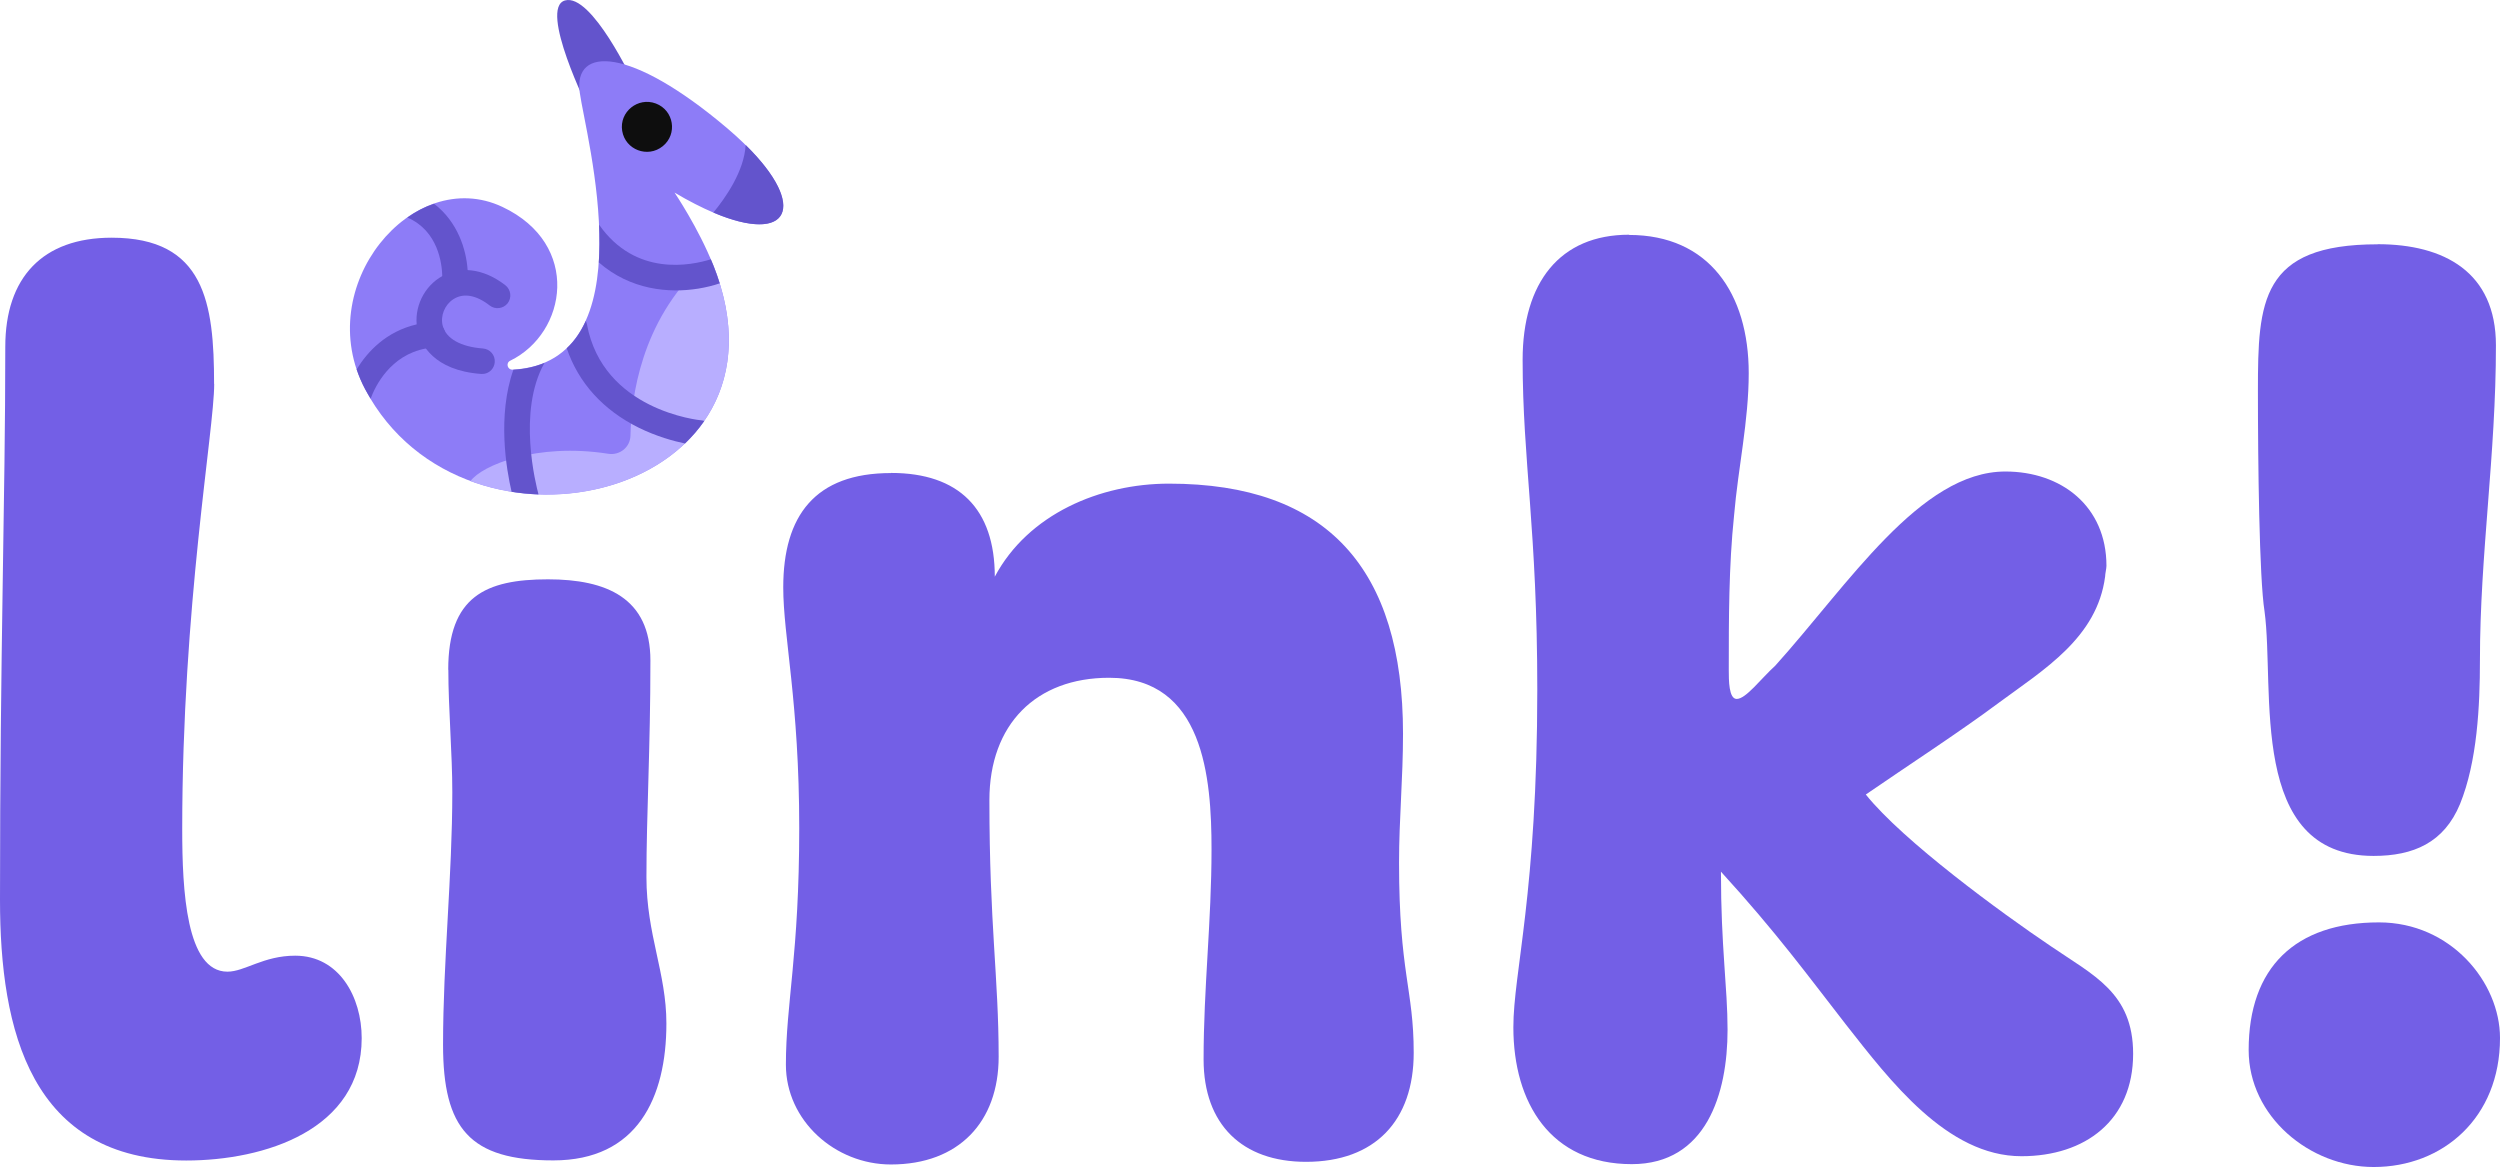
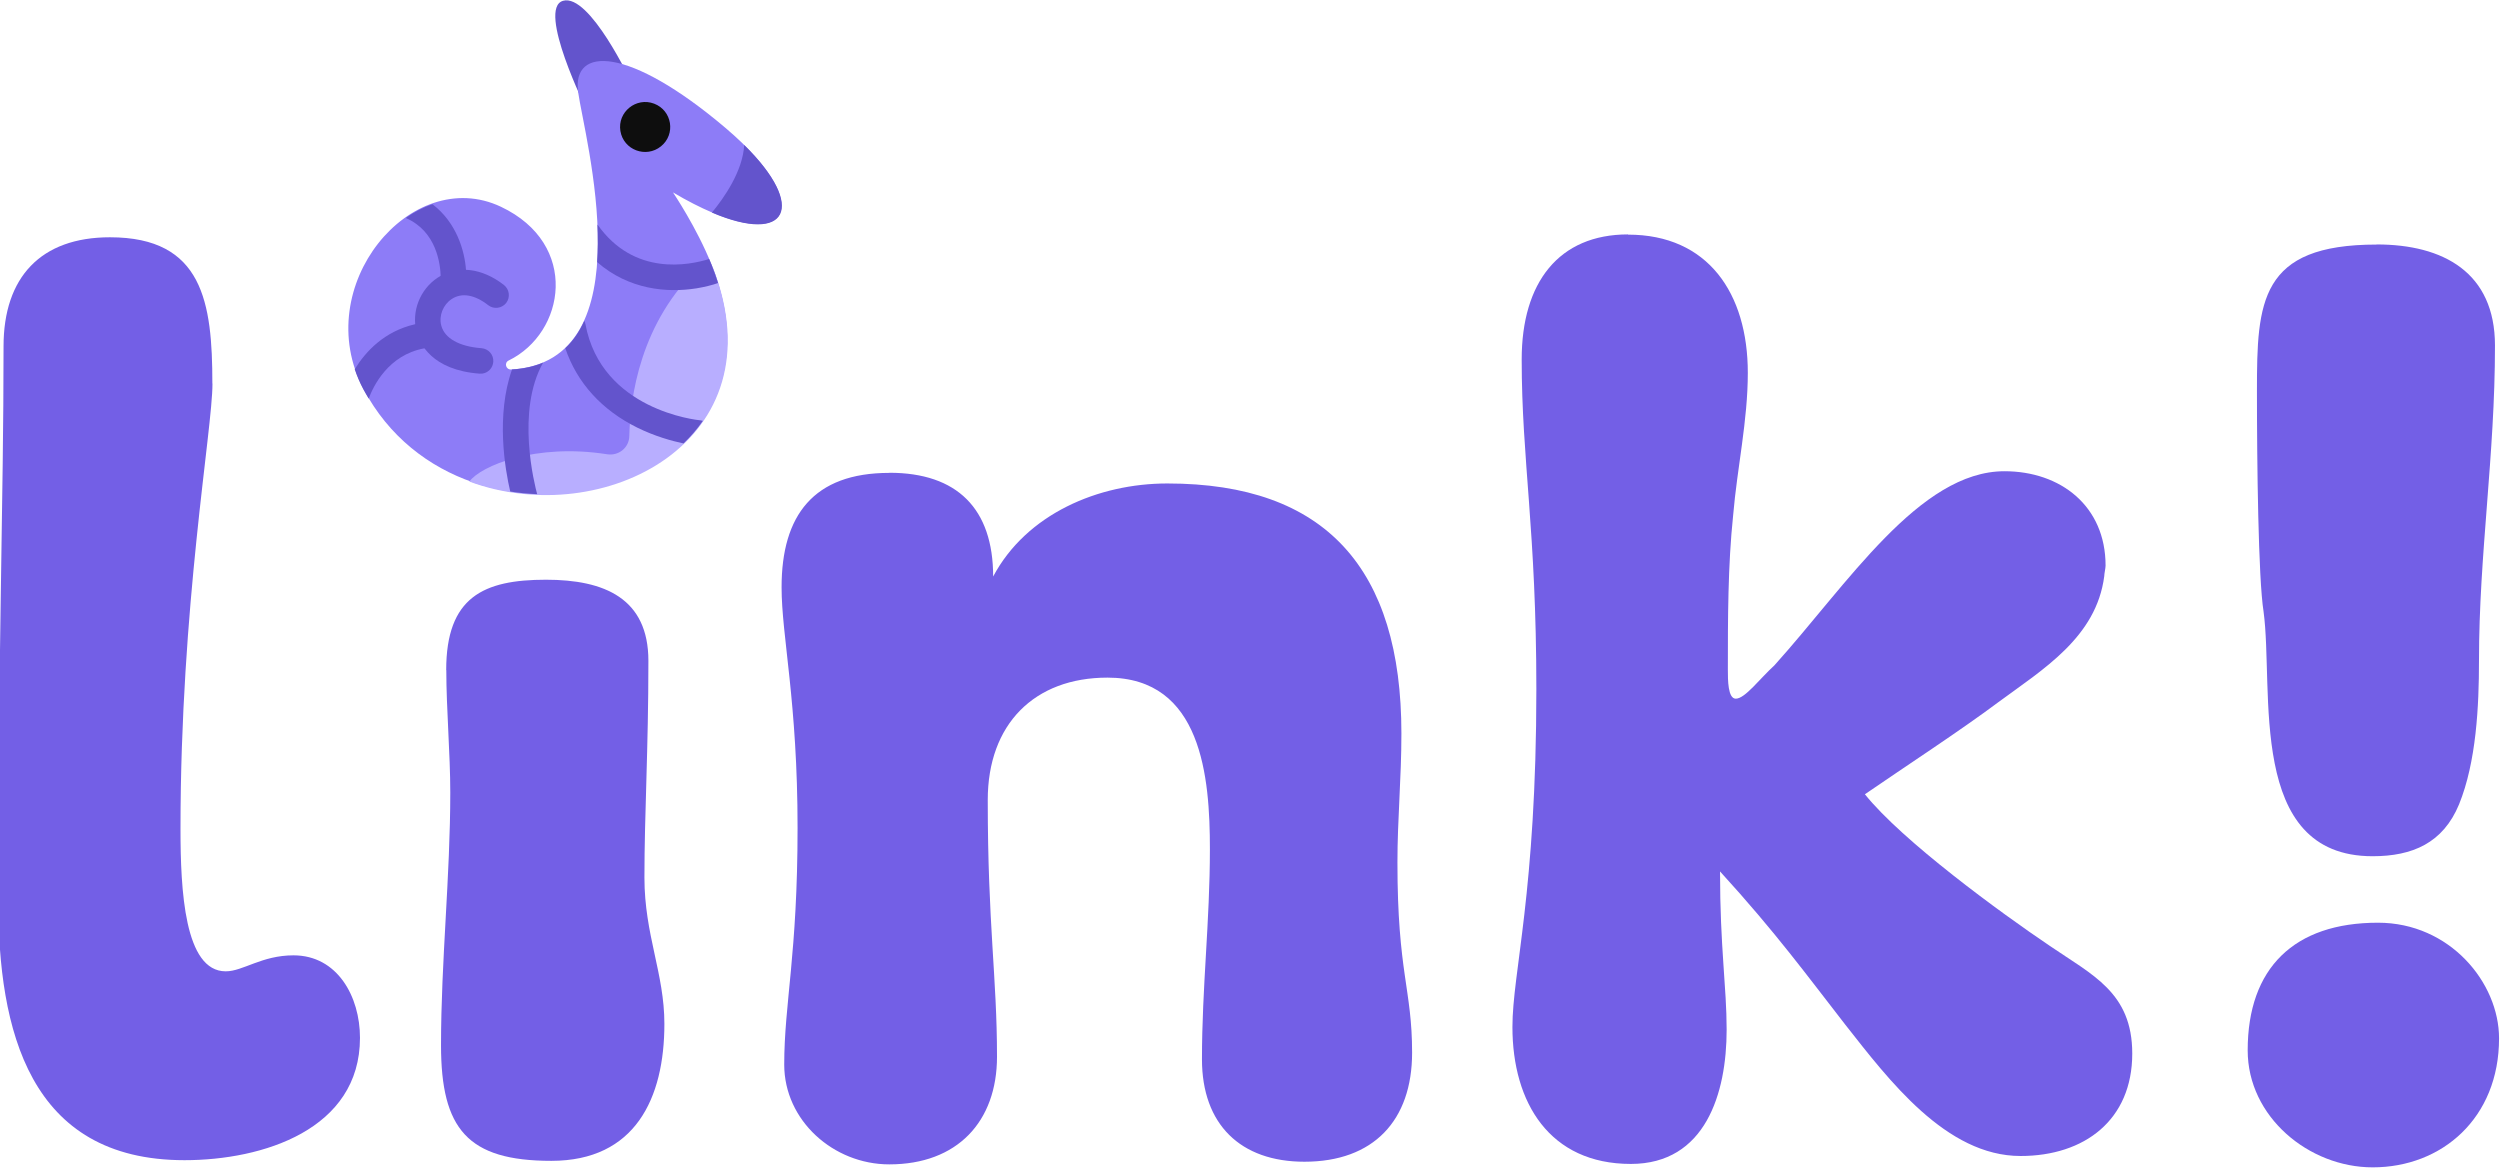
- <svg xmlns="http://www.w3.org/2000/svg" width="60.002mm" height="28.009mm" viewBox="0 0 60.002 28.009" version="1.1" id="svg1">
-   <defs id="defs1" />
-   <g id="layer1" transform="translate(-106.0552,-54.19026)">
-     <g id="Layer_3" data-name="Layer 3" transform="matrix(0.2645833,0,0,0.2645833,43.24573,20.2923)">
-       <g id="g120">
-         <g id="g108">
-           <path class="cls-8" d="m 256.82,162.94 c 0,4.22 -2.9,20.14 -2.9,40.41 0,5.55 0.36,12.91 4.1,12.91 1.57,0 3.26,-1.45 6.15,-1.45 3.98,0 6.03,3.74 6.03,7.48 0,8.32 -8.81,11.1 -15.92,11.1 -14.11,0 -16.89,-11.82 -16.89,-23.64 0,-22.68 0.48,-36.06 0.48,-50.18 0,-6.27 3.38,-9.89 9.65,-9.89 8.44,0 9.29,5.91 9.29,13.27 z" id="path104" style="fill:#735fe6" />
-           <path class="cls-8" d="m 278.05,188.87 c 0,-6.63 3.38,-8.2 9.05,-8.2 5.31,0 9.29,1.69 9.29,7.36 0,8.08 -0.36,13.87 -0.36,19.66 0,5.19 1.81,8.68 1.81,13.27 0,6.75 -2.65,12.42 -10.25,12.42 -7.6,0 -10.01,-2.89 -10.01,-10.49 0,-7.6 0.84,-15.32 0.84,-22.92 0,-3.5 -0.36,-7.6 -0.36,-11.1 z" id="path105" style="fill:#735fe6" />
-           <path class="cls-8" d="m 318.22,171.02 c 6.15,0 9.41,3.26 9.41,9.41 3.02,-5.67 9.53,-8.44 15.8,-8.44 14.35,0 21.23,7.72 21.23,22.68 0,4.1 -0.36,7.72 -0.36,11.7 0,10.01 1.33,11.46 1.33,17.25 0,6.15 -3.5,9.89 -9.77,9.89 -5.79,0 -9.29,-3.38 -9.29,-9.29 0,-6.51 0.72,-12.54 0.72,-19.06 0,-6.52 -0.72,-15.56 -9.29,-15.56 -6.63,0 -10.86,4.22 -10.86,11.1 0,11.34 0.84,16.04 0.84,23.28 0,5.91 -3.62,9.77 -9.77,9.77 -5.07,0 -9.53,-3.98 -9.53,-9.05 0,-5.55 1.21,-10.01 1.21,-21.47 0,-11.46 -1.45,-17.37 -1.45,-21.83 0,-6.51 2.89,-10.37 9.77,-10.37 z" id="path106" style="fill:#735fe6" />
-           <path class="cls-8" d="m 385.16,149.43 c 7.24,0 10.86,5.31 10.86,12.54 0,4.34 -0.96,8.56 -1.33,12.91 -0.48,4.58 -0.48,9.41 -0.48,13.99 0,0.96 0,2.65 0.72,2.65 0.84,0 2.17,-1.81 3.5,-3.02 6.63,-7.36 13.15,-17.61 20.87,-17.61 5.07,0 9.17,3.14 9.17,8.56 0,0.24 -0.12,0.72 -0.12,0.96 -0.72,5.55 -5.55,8.44 -9.65,11.46 -3.38,2.53 -8.56,5.91 -12.06,8.32 3.38,4.22 12.3,10.74 16.77,13.75 3.86,2.65 7.48,4.22 7.48,9.77 0,6.03 -4.34,9.29 -10.13,9.29 -6.75,0 -11.94,-6.88 -15.92,-11.94 -3.38,-4.34 -6.27,-8.32 -11.34,-13.87 0,6.88 0.6,10.49 0.6,14.35 0,5.79 -1.93,12.18 -8.69,12.18 -7.36,0 -10.74,-5.55 -10.74,-12.42 0,-4.95 2.17,-12.18 2.17,-30.64 0,-14.47 -1.33,-20.75 -1.33,-29.91 0,-7 3.38,-11.34 9.65,-11.34 z" id="path107" style="fill:#735fe6" />
-           <path class="cls-8" d="m 464.17,222.28 c 0,7.24 -5.19,11.7 -11.46,11.7 -5.79,0 -11.34,-4.58 -11.34,-10.61 0,-7.48 4.22,-11.58 11.82,-11.58 6.51,0 10.98,5.43 10.98,10.49 z m -11.1,-72.01 c 6.03,0 10.73,2.53 10.73,9.17 0,10.01 -1.45,18.94 -1.45,28.59 0,4.1 -0.24,9.17 -1.81,13.03 -1.45,3.5 -4.22,4.7 -7.84,4.7 -11.46,0 -8.93,-15.08 -9.89,-22.19 -0.48,-3.01 -0.6,-13.51 -0.6,-20.02 0,-8.08 0.24,-13.27 10.86,-13.27 z" id="path108" style="fill:#735fe6" />
-         </g>
-         <g id="g119">
-           <path class="cls-21" d="m 294.84,135.57 c 0,0 -3.78,-8.1 -6.2,-7.41 -2.42,0.69 2.16,9.93 2.16,9.93 z" id="path109" style="fill:#6354cc" />
-           <path class="cls-7" d="m 270.51,163.42 c 9.13,17.28 39.93,9.68 31.57,-11.27 -1.33,-3.35 -3.5,-6.56 -3.5,-6.56 10.41,6.17 13.5,1.56 4.75,-5.86 -8.75,-7.41 -13.94,-7.44 -13.35,-3.22 0.55,3.97 6.24,24.48 -6.09,25.14 -0.47,0.02 -0.64,-0.6 -0.22,-0.81 5.15,-2.51 6.47,-10.56 -0.7,-13.95 -8.14,-3.85 -17.38,7.21 -12.46,16.53 z" id="path110" style="fill:#8d7cf7" />
-           <path class="cls-5" d="m 280.07,171.76 c 1.03,-1.43 6.01,-3.5 12.49,-2.48 1.04,0.17 2,-0.59 2.02,-1.65 0.07,-3.42 0.95,-10.36 6.49,-15.49 0.35,-0.33 0.94,-0.19 1.11,0.26 6.08,15.73 -10,23.84 -22.11,19.36 z" id="path111" style="fill:#b8aeff" />
-           <path class="cls-21" d="m 281.3,162.03 c 0.52,-0.08 0.93,-0.51 0.97,-1.06 0.05,-0.64 -0.43,-1.19 -1.07,-1.24 -2.02,-0.15 -3.35,-0.9 -3.65,-2.06 -0.23,-0.88 0.17,-1.89 0.95,-2.4 0.91,-0.6 2.08,-0.4 3.31,0.56 0.5,0.39 1.23,0.3 1.63,-0.2 0.39,-0.51 0.3,-1.23 -0.2,-1.63 -2.01,-1.57 -4.26,-1.82 -6.01,-0.67 -1.61,1.06 -2.4,3.08 -1.92,4.92 0.27,1.03 1.36,3.47 5.73,3.79 0.09,0 0.18,0 0.27,-0.01 z" id="path112" style="fill:#6354cc" />
-           <path class="cls-19" d="m 293.83,139.99 c 0.28,1.72 2.32,2.49 3.68,1.39 1.36,-1.1 1.01,-3.25 -0.62,-3.87 -1.63,-0.62 -3.34,0.76 -3.06,2.48 z" id="path113" style="fill:#0e0e0e" />
-           <path class="cls-21" d="m 291.72,151.93 c 2.86,2.49 6.33,2.8 9.01,2.37 0.72,-0.12 1.38,-0.28 1.95,-0.48 -0.17,-0.54 -0.36,-1.09 -0.59,-1.66 -0.07,-0.18 -0.14,-0.35 -0.22,-0.52 -1.8,0.56 -6.81,1.6 -10.13,-3.13 0.04,1.15 0.05,2.3 -0.03,3.42 z" id="path114" style="fill:#6354cc" />
-           <path class="cls-21" d="m 288.8,159.71 c 1.06,3.13 3.29,5.6 6.54,7.21 1.61,0.79 3.14,1.21 4.19,1.43 0.65,-0.63 1.24,-1.31 1.75,-2.05 -0.05,-0.02 -0.11,-0.03 -0.17,-0.04 -0.37,-0.03 -9.03,-0.93 -10.48,-8.73 -0.02,-0.11 -0.06,-0.2 -0.1,-0.3 -0.43,0.95 -0.99,1.8 -1.72,2.47 z" id="path115" style="fill:#6354cc" />
-           <path class="cls-21" d="m 283.79,172.73 c 0.81,0.13 1.63,0.21 2.45,0.24 -0.23,-0.86 -1.94,-7.53 0.54,-11.93 -0.81,0.34 -1.75,0.56 -2.82,0.62 -1.47,4.18 -0.64,9.03 -0.16,11.08 z" id="path116" style="fill:#6354cc" />
-           <path class="cls-21" d="m 269.74,161.61 c 0.2,0.61 0.46,1.22 0.78,1.82 0.16,0.3 0.32,0.57 0.49,0.85 0.42,-1.13 1.77,-3.94 5.01,-4.55 0.22,-0.04 0.46,-0.07 0.7,-0.09 0.64,-0.06 1.11,-0.62 1.06,-1.25 0,-0.11 -0.03,-0.21 -0.07,-0.3 -0.03,-0.07 -0.05,-0.13 -0.09,-0.19 -0.22,-0.37 -0.64,-0.6 -1.09,-0.57 -0.47,0.04 -0.91,0.12 -1.33,0.21 -2.8,0.65 -4.48,2.49 -5.45,4.07 z" id="path117" style="fill:#6354cc" />
-           <path class="cls-21" d="m 277.51,153.16 c 0,0.24 0,0.39 0,0.42 -0.05,0.63 0.43,1.19 1.07,1.24 0.1,0 0.19,0 0.27,-0.01 0.52,-0.08 0.93,-0.51 0.97,-1.05 0.02,-0.33 0.03,-0.72 -0.01,-1.14 -0.12,-1.84 -0.89,-4.38 -3.05,-6.02 -0.85,0.29 -1.66,0.71 -2.42,1.25 2.81,1.21 3.14,4.2 3.17,5.31 z" id="path118" style="fill:#6354cc" />
-           <path class="cls-21" d="m 302.1,147.4 c 6.88,2.93 8.64,-0.51 2.93,-6.13 -0.13,2.38 -1.84,4.81 -2.93,6.13 z" id="path119" style="fill:#6354cc" />
-         </g>
+ <svg xmlns="http://www.w3.org/2000/svg" width="60mm" height="28.01mm" version="1.1" viewBox="0 0 60 28.01">
+   <g transform="translate(-106.1 -54.19)">
+     <g transform="matrix(.2646 0 0 .2646 43.25 20.29)" data-name="Layer 3">
+       <g fill="#735fe6">
+         <path class="cls-8" d="m256.8 162.9c0 4.22-2.9 20.14-2.9 40.41 0 5.55 0.36 12.91 4.1 12.91 1.57 0 3.26-1.45 6.15-1.45 3.98 0 6.03 3.74 6.03 7.48 0 8.32-8.81 11.1-15.92 11.1-14.11 0-16.89-11.82-16.89-23.64 0-22.68 0.48-36.06 0.48-50.18 0-6.27 3.38-9.89 9.65-9.89 8.44 0 9.29 5.91 9.29 13.27z" />
+         <path class="cls-8" d="m278 188.9c0-6.63 3.38-8.2 9.05-8.2 5.31 0 9.29 1.69 9.29 7.36 0 8.08-0.36 13.87-0.36 19.66 0 5.19 1.81 8.68 1.81 13.27 0 6.75-2.65 12.42-10.25 12.42s-10.01-2.89-10.01-10.49 0.84-15.32 0.84-22.92c0-3.5-0.36-7.6-0.36-11.1z" />
+         <path class="cls-8" d="m318.2 171c6.15 0 9.41 3.26 9.41 9.41 3.02-5.67 9.53-8.44 15.8-8.44 14.35 0 21.23 7.72 21.23 22.68 0 4.1-0.36 7.72-0.36 11.7 0 10.01 1.33 11.46 1.33 17.25 0 6.15-3.5 9.89-9.77 9.89-5.79 0-9.29-3.38-9.29-9.29 0-6.51 0.72-12.54 0.72-19.06s-0.72-15.56-9.29-15.56c-6.63 0-10.86 4.22-10.86 11.1 0 11.34 0.84 16.04 0.84 23.28 0 5.91-3.62 9.77-9.77 9.77-5.07 0-9.53-3.98-9.53-9.05 0-5.55 1.21-10.01 1.21-21.47s-1.45-17.37-1.45-21.83c0-6.51 2.89-10.37 9.77-10.37z" />
+         <path class="cls-8" d="m385.2 149.4c7.24 0 10.86 5.31 10.86 12.54 0 4.34-0.96 8.56-1.33 12.91-0.48 4.58-0.48 9.41-0.48 13.99 0 0.96 0 2.65 0.72 2.65 0.84 0 2.17-1.81 3.5-3.02 6.63-7.36 13.15-17.61 20.87-17.61 5.07 0 9.17 3.14 9.17 8.56 0 0.24-0.12 0.72-0.12 0.96-0.72 5.55-5.55 8.44-9.65 11.46-3.38 2.53-8.56 5.91-12.06 8.32 3.38 4.22 12.3 10.74 16.77 13.75 3.86 2.65 7.48 4.22 7.48 9.77 0 6.03-4.34 9.29-10.13 9.29-6.75 0-11.94-6.88-15.92-11.94-3.38-4.34-6.27-8.32-11.34-13.87 0 6.88 0.6 10.49 0.6 14.35 0 5.79-1.93 12.18-8.69 12.18-7.36 0-10.74-5.55-10.74-12.42 0-4.95 2.17-12.18 2.17-30.64 0-14.47-1.33-20.75-1.33-29.91 0-7 3.38-11.34 9.65-11.34z" />
+         <path class="cls-8" d="m464.2 222.3c0 7.24-5.19 11.7-11.46 11.7-5.79 0-11.34-4.58-11.34-10.61 0-7.48 4.22-11.58 11.82-11.58 6.51 0 10.98 5.43 10.98 10.49zm-11.1-72.01c6.03 0 10.73 2.53 10.73 9.17 0 10.01-1.45 18.94-1.45 28.59 0 4.1-0.24 9.17-1.81 13.03-1.45 3.5-4.22 4.7-7.84 4.7-11.46 0-8.93-15.08-9.89-22.19-0.48-3.01-0.6-13.51-0.6-20.02 0-8.08 0.24-13.27 10.86-13.27z" />
      </g>
+       <path class="cls-21" d="m294.8 135.6s-3.78-8.1-6.2-7.41 2.16 9.93 2.16 9.93z" fill="#6354cc" />
+       <path class="cls-7" d="m270.5 163.4c9.13 17.28 39.93 9.68 31.57-11.27-1.33-3.35-3.5-6.56-3.5-6.56 10.41 6.17 13.5 1.56 4.75-5.86-8.75-7.41-13.94-7.44-13.35-3.22 0.55 3.97 6.24 24.48-6.09 25.14-0.47 0.02-0.64-0.6-0.22-0.81 5.15-2.51 6.47-10.56-0.7-13.95-8.14-3.85-17.38 7.21-12.46 16.53z" fill="#8d7cf7" />
+       <path class="cls-5" d="m280.1 171.8c1.03-1.43 6.01-3.5 12.49-2.48 1.04 0.17 2-0.59 2.02-1.65 0.07-3.42 0.95-10.36 6.49-15.49 0.35-0.33 0.94-0.19 1.11 0.26 6.08 15.73-10 23.84-22.11 19.36z" fill="#b8aeff" />
+       <path class="cls-21" d="m281.3 162c0.52-0.08 0.93-0.51 0.97-1.06 0.05-0.64-0.43-1.19-1.07-1.24-2.02-0.15-3.35-0.9-3.65-2.06-0.23-0.88 0.17-1.89 0.95-2.4 0.91-0.6 2.08-0.4 3.31 0.56 0.5 0.39 1.23 0.3 1.63-0.2 0.39-0.51 0.3-1.23-0.2-1.63-2.01-1.57-4.26-1.82-6.01-0.67-1.61 1.06-2.4 3.08-1.92 4.92 0.27 1.03 1.36 3.47 5.73 3.79 0.09 0 0.18 0 0.27-0.01z" fill="#6354cc" />
+       <path class="cls-19" d="m293.8 140c0.28 1.72 2.32 2.49 3.68 1.39s1.01-3.25-0.62-3.87-3.34 0.76-3.06 2.48z" fill="#0e0e0e" />
+       <path class="cls-21" d="m291.7 151.9c2.86 2.49 6.33 2.8 9.01 2.37 0.72-0.12 1.38-0.28 1.95-0.48-0.17-0.54-0.36-1.09-0.59-1.66-0.07-0.18-0.14-0.35-0.22-0.52-1.8 0.56-6.81 1.6-10.13-3.13 0.04 1.15 0.05 2.3-0.03 3.42z" fill="#6354cc" />
+       <path class="cls-21" d="m288.8 159.7c1.06 3.13 3.29 5.6 6.54 7.21 1.61 0.79 3.14 1.21 4.19 1.43 0.65-0.63 1.24-1.31 1.75-2.05-0.05-0.02-0.11-0.03-0.17-0.04-0.37-0.03-9.03-0.93-10.48-8.73-0.02-0.11-0.06-0.2-0.1-0.3-0.43 0.95-0.99 1.8-1.72 2.47z" fill="#6354cc" />
+       <path class="cls-21" d="m283.8 172.7c0.81 0.13 1.63 0.21 2.45 0.24-0.23-0.86-1.94-7.53 0.54-11.93-0.81 0.34-1.75 0.56-2.82 0.62-1.47 4.18-0.64 9.03-0.16 11.08z" fill="#6354cc" />
+       <path class="cls-21" d="m269.7 161.6c0.2 0.61 0.46 1.22 0.78 1.82 0.16 0.3 0.32 0.57 0.49 0.85 0.42-1.13 1.77-3.94 5.01-4.55 0.22-0.04 0.46-0.07 0.7-0.09 0.64-0.06 1.11-0.62 1.06-1.25 0-0.11-0.03-0.21-0.07-0.3-0.03-0.07-0.05-0.13-0.09-0.19-0.22-0.37-0.64-0.6-1.09-0.57-0.47 0.04-0.91 0.12-1.33 0.21-2.8 0.65-4.48 2.49-5.45 4.07z" fill="#6354cc" />
+       <path class="cls-21" d="m277.5 153.2v0.42c-0.05 0.63 0.43 1.19 1.07 1.24 0.1 0 0.19 0 0.27-0.01 0.52-0.08 0.93-0.51 0.97-1.05 0.02-0.33 0.03-0.72-0.01-1.14-0.12-1.84-0.89-4.38-3.05-6.02-0.85 0.29-1.66 0.71-2.42 1.25 2.81 1.21 3.14 4.2 3.17 5.31z" fill="#6354cc" />
+       <path class="cls-21" d="m302.1 147.4c6.88 2.93 8.64-0.51 2.93-6.13-0.13 2.38-1.84 4.81-2.93 6.13z" fill="#6354cc" />
    </g>
  </g>
</svg>
